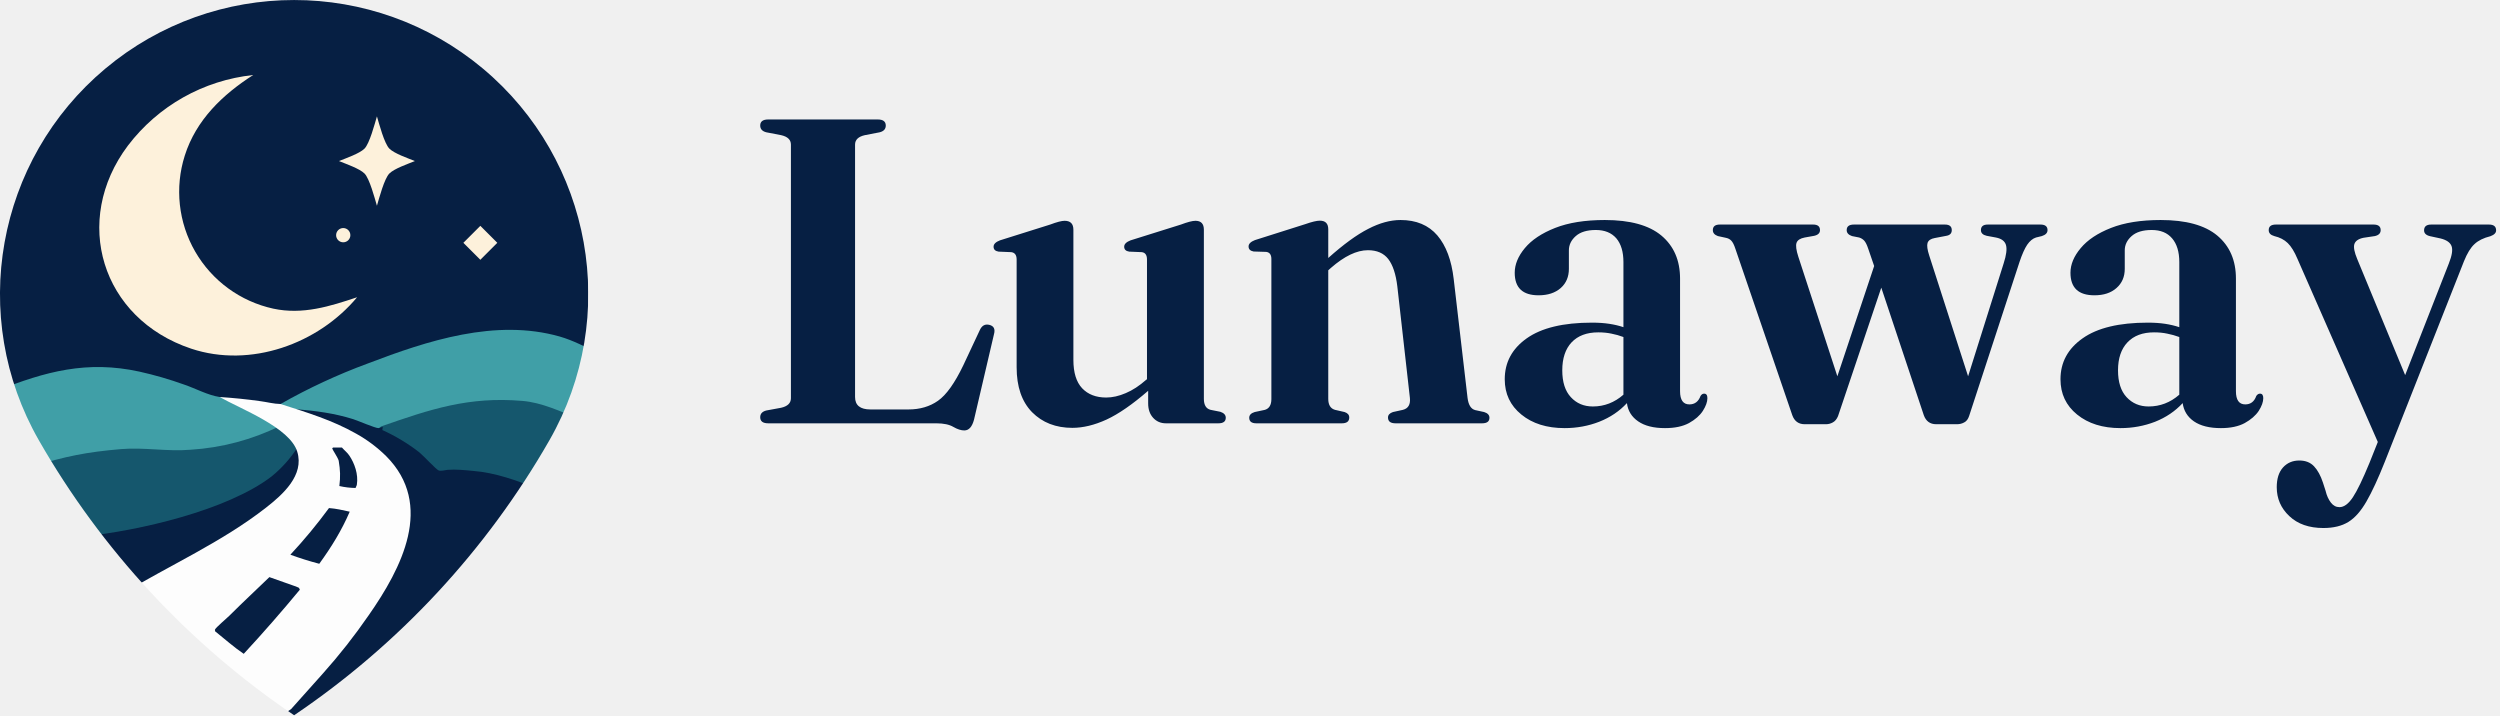
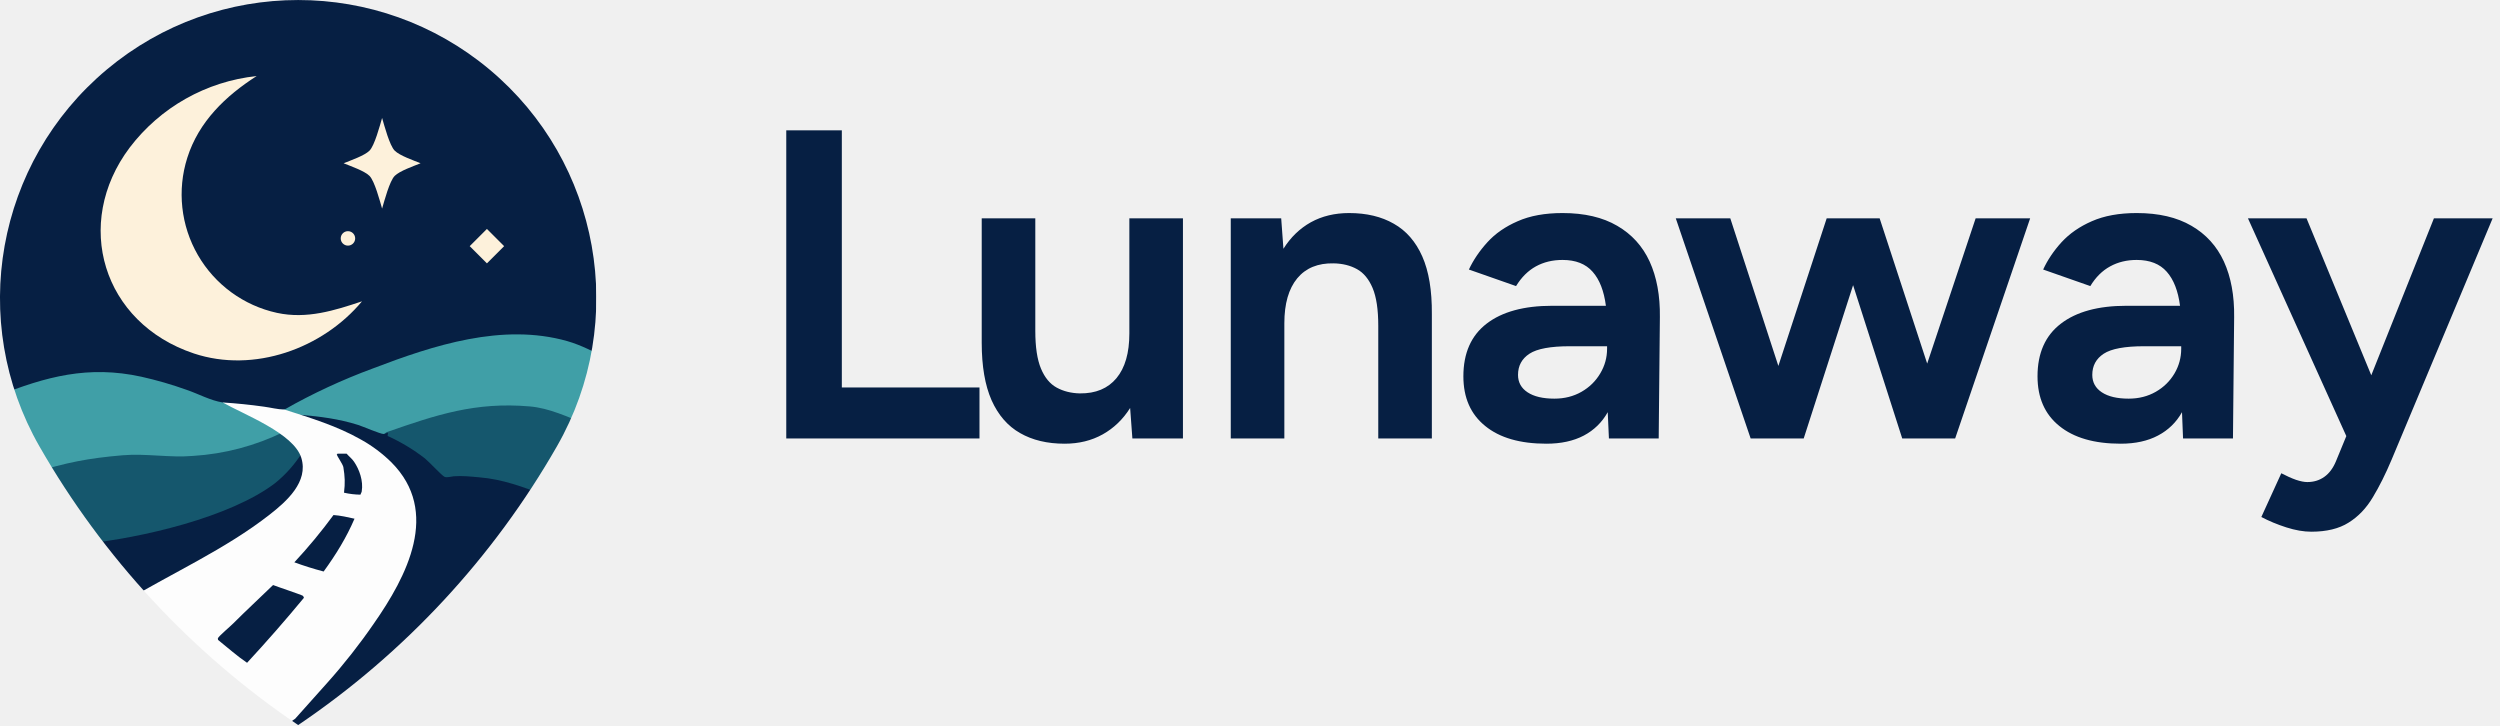
- <svg xmlns="http://www.w3.org/2000/svg" viewBox="0 0 1929.4 552">
+ <svg xmlns="http://www.w3.org/2000/svg" viewBox="0 0 1903.3 552">
  <g transform="translate(0 0) scale(1)">
    <mask id="lockup-pin">
      <path fill="#fff" d="M227 552A640 640 0 0 1 30 339.8 227 227 0 1 1 424 339.8 640 640 0 0 1 227 552Z" />
    </mask>
    <g mask="url(#lockup-pin)">
      <path fill="#061F43" d="M0 0H454V552H0Z" />
      <g fill="#FDF1DB">
        <path d="M195.4 57.9A140 140 0 0 0 98.7 112.4C55.3 170.2 78.1 245.9 147.6 269.1 193.3 284.3 245.6 265.4 275.6 229.4 254.7 236.4 233.6 243.1 210.9 238.2A92.3 92.3 0 0 1 142.6 120.1C151.3 92.6 171.8 73 195.4 57.9Z" />
        <path d="M290.9 89.8C292.6 95.6 296.6 110.8 300.5 114.7 304.3 118.5 314.8 122.1 320.2 124.3 314.8 126.5 304.3 130.1 300.5 133.9 296.6 137.8 292.6 153 290.9 158.8 289.2 153 285.2 137.8 281.3 133.9 277.5 130.1 267 126.5 261.6 124.3 267 122.1 277.5 118.5 281.3 114.7 285.2 110.8 289.2 95.6 290.9 89.8Z" />
        <circle cx="264.9" cy="181.5" r="5.5" />
        <path d="M370.7 174.3 383.8 187.4 370.7 200.5 357.6 187.4Z" />
      </g>
      <path fill="#409FA7" d="M-2.4 301.6C35.1 286.6 67.3 278 107.6 286.8Q125.1 290.7 142.1 296.8C151.2 299.9 160.1 304.9 169.5 306.4L188 311.5 205 315 216.5 311.8A455 455 0 0 1 283.9 280.5C329.9 262.9 382.5 245.7 431.9 259.7 442.6 262.8 452.2 267.9 462.1 272.9L471 583H-17Z" />
      <path fill="#15576D" d="M25 359.9C51.1 352.1 66.5 348.9 93.4 346.6 111.2 345.1 129.1 348.6 146.9 347.1A182 182 0 0 0 216.2 328.7L238 335 283 339 294.1 329.1C332.5 315.7 361.8 305.9 403.1 309.4 418.1 310.6 432.7 317.6 446.4 323.1L471 583H-17Z" />
      <path fill="#061F43" d="M64.2 414C107 409.7 175.4 393.9 209.6 367.7A95 95 0 0 0 229.8 345L235 323 228.5 315.8C243.8 317.1 258 318.9 272.6 323.5 276.1 324.6 289.7 330.5 292.1 330.4 293.1 330.3 294.4 329.6 295.4 329.4L295.1 331.9Q310.3 338.8 323.5 349C326.5 351.4 336.5 362.2 338.4 363 340.1 363.8 343.5 362.8 345.4 362.6 351.8 362.1 358.5 362.8 364.9 363.4 382.5 364.8 398.8 370.8 415.1 377.3L471 583H-17Z" />
      <path fill="#FDFDFD" d="M169.5 306.4Q185.3 307.4 200.9 309.6C206.2 310.3 211.2 311.7 216.5 311.8 236.8 318.3 256.4 324.2 274.9 334.7A107 107 0 0 1 297.9 351.9C335.6 389.6 309.8 438.7 284.5 474.9A452 452 0 0 1 249.1 519.9L224.7 547.2 143 603 94.2 458.4C131 436.2 171.4 418.3 205.4 391.7 218.2 381.7 235 366.8 229.4 348.6 223.7 329.9 185.7 315.6 169.5 306.4Z" />
      <path fill="#061F43" d="M263.9 345.4C265.8 347.6 268.1 349.3 269.6 351.6 273.6 357.5 276.7 366.1 275.4 374.1 275.3 374.9 274.5 376 274.4 376.6Q268 376.5 261.9 375.1C262.8 367.7 262.6 363 261.4 355.6 261 353.5 256.4 346.8 256.4 346.1 256.4 345.8 257 345.7 256.9 345.4zM269.9 394.9C263.7 409.3 255.9 422 246.4 435.1Q235 432.1 224.1 428.1A403 403 0 0 0 253.9 392.1C259.3 392.5 264.6 393.7 269.9 394.9ZM207.9 445.4C211.4 446.8 229.2 452.7 230.6 453.6 231 453.9 231.3 455.1 231.4 455.1A1170 1170 0 0 1 188.1 504.6C180.4 499.4 173.4 493.1 165.9 487.1 166.2 486.8 165.7 486.3 165.9 485.9 166.4 484.4 175.9 476.4 177.6 474.6 187.5 464.7 197.7 455.3 207.9 445.4Z" />
    </g>
  </g>
-   <path fill="#061F43" d="M678.9 102.1 667.5 104.3Q659.9 106 659.9 111.6V306.4Q659.9 316 671.8 316H701.1Q714.4 316 723.9 309.3Q733.5 302.6 743.4 282L756.2 254.7Q758.6 249.5 763.5 250.7Q768.8 252 767.1 258L751.7 323.9Q749.5 332.2 744.2 332.2Q740.5 332.2 735.8 329.5Q731.1 326.7 722.6 326.7H592.9Q586.7 326.7 586.7 322Q586.7 318 591.4 316.8L602.8 314.7Q610.4 313 610.4 307.3V111.6Q610.4 106 602.8 104.3L591.4 102.1Q586.7 100.9 586.7 96.9Q586.7 92.2 592.9 92.2H677.4Q683.6 92.2 683.6 96.9Q683.6 100.9 678.9 102.1ZM784.6 283.5V200.3Q784.6 195.1 780.4 194.6L770.7 194.2Q766.8 193.6 766.8 190.4Q766.8 187.4 771.7 185.5L810.5 173.3Q818.2 170.4 821.6 170.4Q828.4 170.4 828.4 177.3V277.8Q828.4 292.5 835.2 299.7Q842 306.8 853.7 306.8Q860.9 306.8 868.8 303.4Q876.7 300.1 884.7 293L885.2 292.7V200.3Q885.2 195.1 881.2 194.6L871.5 194.2Q867.6 193.6 867.6 190.4Q867.6 187.4 872.5 185.5L911.4 173.3Q919.1 170.4 922.6 170.4Q929.1 170.4 929.1 177.3V307.8Q929.1 315 934.3 316.3L941.8 317.8Q946 319.2 946 322.4Q946 326.7 940.3 326.7H899.8Q893.8 326.7 889.9 322.4Q886.1 318.2 886.1 311.3V301.6Q868 317.3 854 323.8Q840 330.2 827.6 330.2Q808.5 330.2 796.5 318.1Q784.6 305.9 784.6 283.5ZM1025.1 177V199.1Q1042.8 183.3 1056 176.6Q1069.1 169.8 1080.9 169.8Q1099.1 169.8 1109.3 181.7Q1119.4 193.6 1121.9 215.3L1132.6 307.1Q1133.6 315.2 1138.5 316.5L1145.4 318Q1149.5 319.3 1149.5 322.4Q1149.5 326.7 1143.8 326.7H1077Q1071.2 326.7 1071.2 322.2Q1071.2 319.3 1075 318L1082.7 316.3Q1088.9 314.7 1088.1 307.1L1078.4 221Q1076.7 206.8 1071.4 199.9Q1066.1 193.1 1055.7 193.1Q1042.8 193.1 1027.1 206.8L1025.1 208.6V307.8Q1025.1 314.8 1030.3 316.3L1037.7 318Q1041.3 319.2 1041.3 322.2Q1041.3 326.7 1035.6 326.7H969.6Q964.1 326.7 964.1 322.4Q964.1 319.3 968.3 318L976.2 316.3Q981.2 314.8 981.2 308V199.9Q981.2 194.9 977.2 194.4L967.5 194.1Q963.6 193.4 963.6 190.2Q963.6 187.2 968.5 185.3L1007.3 173Q1015 170.3 1018.6 170.3Q1025.1 170.3 1025.1 177ZM1161.3 292.7Q1161.3 273.1 1178.3 261.1Q1195.4 249 1228.6 249Q1236 249 1241.9 249.9Q1247.9 250.8 1252.9 252.5V202.3Q1252.9 190.4 1247.4 183.9Q1241.8 177.5 1231.6 177.5Q1221.4 177.5 1216.1 182.2Q1210.8 186.9 1210.8 193.2V207.5Q1210.8 216.7 1204.5 222.3Q1198.1 227.9 1187.4 227.9Q1169 227.9 1169 210.5Q1169 200.9 1176.8 191.5Q1184.7 182 1200.2 175.9Q1215.7 169.8 1238.5 169.8Q1267.8 169.8 1282.2 181.8Q1296.6 193.9 1296.6 215V301.9Q1296.6 312.1 1303.8 312.1Q1310 312.1 1312.4 305.6Q1313.5 303.8 1315.2 303.8Q1317.7 303.8 1317.7 307.3Q1317.7 311.6 1314.2 317.1Q1310.7 322.5 1303.5 326.5Q1296.3 330.4 1285 330.4Q1271.8 330.4 1264.3 325.2Q1256.7 320 1255.6 311.1Q1246.9 320.5 1234.2 325.5Q1221.6 330.4 1207.5 330.4Q1186.9 330.4 1174.1 319.9Q1161.3 309.5 1161.3 292.7ZM1205.7 285.8Q1205.7 299.4 1212.3 306.5Q1218.9 313.7 1229.3 313.7Q1242.5 313.7 1252.9 304.6V260.1Q1248.4 258.4 1243.7 257.5Q1239 256.5 1233.5 256.5Q1220.2 256.5 1212.9 264.2Q1205.7 271.9 1205.7 285.8ZM1409.2 327.4H1392.8Q1385.7 327.4 1383.2 320.4L1339.3 192Q1337.8 187.4 1336.1 185.7Q1334.5 184 1331.8 183.5L1325.8 182.2Q1321.9 180.8 1321.9 177.6Q1321.9 173.3 1327.3 173.3H1399.3Q1404.6 173.3 1404.6 177.6Q1404.6 181 1400.1 182L1392.8 183.3Q1387.6 184.3 1386.5 187.4Q1385.4 190.5 1387.9 198.2L1418 290.4L1446.4 205.3L1441.8 191.9Q1440.3 187.4 1438.7 185.7Q1437.1 184 1434.8 183.3L1429.3 182.2Q1425.2 180.8 1425.2 177.6Q1425.2 173.3 1430.8 173.3H1501Q1506.3 173.3 1506.3 177.6Q1506.3 181.3 1502.1 182L1493.2 183.7Q1488.6 184.5 1487.6 187.5Q1486.7 190.5 1488.9 197.2L1518.9 290.4L1546.3 203.4Q1549.5 193.6 1548.1 189Q1546.7 184.5 1540.3 183.3L1533.3 182Q1528.8 181 1528.8 177.6Q1528.8 173.3 1534.1 173.3H1574.7Q1580.2 173.3 1580.2 177.6Q1580.2 180.8 1575.8 182.2L1571.3 183.3Q1567.5 184.5 1564.5 188.9Q1561.6 193.2 1558.6 202.1L1519.7 321Q1518.5 324.7 1515.9 326Q1513.4 327.4 1510.3 327.4H1494.3Q1487.2 327.4 1484.7 320.4L1451.9 222L1418.5 321.2Q1417 324.7 1414.5 326Q1412 327.4 1409.2 327.4ZM1590.2 292.7Q1590.2 273.1 1607.3 261.1Q1624.4 249 1657.6 249Q1664.9 249 1670.9 249.9Q1676.8 250.8 1681.9 252.5V202.3Q1681.9 190.4 1676.3 183.9Q1670.8 177.5 1660.6 177.5Q1650.4 177.5 1645.1 182.2Q1639.8 186.9 1639.8 193.2V207.5Q1639.8 216.7 1633.4 222.3Q1627.1 227.9 1616.4 227.9Q1597.9 227.9 1597.9 210.5Q1597.9 200.9 1605.8 191.5Q1613.7 182 1629.2 175.9Q1644.7 169.8 1667.5 169.8Q1696.8 169.8 1711.2 181.8Q1725.6 193.9 1725.6 215V301.9Q1725.6 312.1 1732.8 312.1Q1739 312.1 1741.3 305.6Q1742.5 303.8 1744.2 303.8Q1746.7 303.8 1746.7 307.3Q1746.7 311.6 1743.2 317.1Q1739.6 322.5 1732.4 326.5Q1725.2 330.4 1714 330.4Q1700.8 330.4 1693.2 325.2Q1685.7 320 1684.5 311.1Q1675.8 320.5 1663.2 325.5Q1650.5 330.4 1636.5 330.4Q1615.9 330.4 1603 319.9Q1590.2 309.5 1590.2 292.7ZM1634.6 285.8Q1634.6 299.4 1641.2 306.5Q1647.9 313.7 1658.2 313.7Q1671.5 313.7 1681.9 304.6V260.1Q1677.3 258.4 1672.6 257.5Q1668 256.5 1662.4 256.5Q1649.2 256.5 1641.9 264.2Q1634.6 271.9 1634.6 285.8ZM1828.6 357.4 1835.1 341.1 1773.1 199.8Q1769.6 191.5 1765.6 187.6Q1761.6 183.7 1755.2 182.2Q1750.9 181 1750.9 177.6Q1750.9 173.3 1756.4 173.3H1831.8Q1837.3 173.3 1837.3 177.6Q1837.3 181.2 1832.8 182.2L1824.1 183.5Q1818.2 184.7 1817 188.4Q1815.9 192 1819.2 199.9L1856.2 289.5L1889.9 203.4Q1893.6 194.1 1892 189.9Q1890.4 185.7 1883.4 184L1875.5 182.3Q1870.8 181.2 1870.8 177.8Q1870.8 173.3 1876.3 173.3H1920.9Q1926.4 173.3 1926.4 177.8Q1926.4 180.7 1922 182.3Q1914 184.3 1909.7 188.4Q1905.3 192.4 1901.6 201.6L1840.5 356.4Q1832.8 375.8 1826.4 386.9Q1820 398.1 1812.4 402.8Q1804.8 407.5 1793.1 407.5Q1776.5 407.5 1766.8 398.3Q1757.1 389.2 1757.1 376Q1757.1 366.2 1761.9 360.8Q1766.8 355.4 1774.5 355.4Q1781.7 355.4 1785.9 359.9Q1790.1 364.4 1792.7 372.3L1794.8 378.8Q1796.1 384.3 1798.9 387.9Q1801.6 391.4 1805.5 391.4Q1810.8 391.4 1815.9 383.7Q1820.9 376.1 1828.6 357.4Z" />
+   <path fill="#061F43" d="M598.6 333.8V99.2H640.9V295H745.7V333.8ZM810.5 337.8Q790.7 337.8 776.6 329.7Q762.5 321.7 754.9 304.7Q747.4 287.7 747.4 260.9V166.2H788.2V252Q788.2 270.3 792.5 280.6Q796.8 290.9 804.5 295.1Q812.2 299.3 822.1 299.5Q840.2 299.7 850 287.9Q859.8 276.1 859.8 253.9V166.2H900.6V333.8H862.1L860.4 310.6Q852.2 323.6 839.5 330.7Q826.8 337.8 810.5 337.8ZM937 333.8V166.2H975.4L977.1 189.4Q985.3 176.3 998 169.2Q1010.7 162.2 1027.1 162.2Q1047 162.2 1061.1 170.3Q1075.3 178.3 1082.8 195.2Q1090.3 212.1 1090.1 239.1V333.8H1049.3V248Q1049.3 229.5 1045 219.3Q1040.7 209.1 1033.1 204.9Q1025.5 200.7 1015.4 200.5Q997.4 200.1 987.6 211.9Q977.8 223.8 977.8 246.1V333.8ZM1177.3 337.8Q1147.2 337.8 1130.7 324.3Q1114.1 310.9 1114.1 286.5Q1114.1 260 1131.8 246.4Q1149.5 232.8 1181.6 232.8H1222.6Q1220.4 215.8 1212.5 206.9Q1204.6 197.9 1189.6 197.9Q1178.2 197.9 1169.3 202.8Q1160.4 207.7 1154.2 217.8L1118.3 205.2Q1123.4 194.3 1132.4 184.4Q1141.4 174.5 1155.5 168.4Q1169.5 162.2 1189.6 162.2Q1214.6 162.2 1231.2 171.9Q1247.8 181.5 1255.9 199.1Q1264 216.8 1263.7 241.4L1262.8 333.8H1224.9L1224 313.8Q1217.5 325.4 1205.8 331.6Q1194 337.8 1177.3 337.8ZM1183.4 303.5Q1194.9 303.5 1204 298.3Q1213.1 293.1 1218.3 284.3Q1223.5 275.6 1223.5 265.5V263.6H1195.2Q1173.1 263.6 1164.4 269.3Q1155.7 275 1155.7 285.4Q1155.7 293.9 1163 298.7Q1170.3 303.5 1183.4 303.5ZM1332.8 333.8 1275.8 166.2H1317.3L1353.9 278.6L1390.7 166.2H1431L1467.2 276.8L1504.1 166.2H1545.6L1488.5 333.8H1448.2L1410.8 217.1L1373.2 333.8ZM1614.5 337.8Q1584.4 337.8 1567.8 324.3Q1551.2 310.9 1551.2 286.5Q1551.2 260 1569 246.4Q1586.7 232.8 1618.8 232.8H1659.7Q1657.5 215.8 1649.6 206.9Q1641.7 197.9 1626.7 197.9Q1615.4 197.9 1606.5 202.8Q1597.5 207.7 1591.4 217.8L1555.5 205.2Q1560.5 194.3 1569.5 184.4Q1578.6 174.5 1592.6 168.4Q1606.7 162.2 1626.7 162.2Q1651.8 162.2 1668.4 171.9Q1685 181.5 1693.1 199.1Q1701.2 216.8 1700.9 241.4L1700 333.8H1662L1661.2 313.8Q1654.7 325.4 1642.9 331.6Q1631.2 337.8 1614.5 337.8ZM1620.6 303.5Q1632.1 303.5 1641.2 298.3Q1650.3 293.1 1655.5 284.3Q1660.6 275.6 1660.6 265.5V263.6H1632.4Q1610.3 263.6 1601.6 269.3Q1592.9 275 1592.9 285.4Q1592.9 293.9 1600.2 298.7Q1607.5 303.5 1620.6 303.5ZM1759.6 404.8Q1750.9 404.8 1740.6 401.5Q1730.3 398.2 1721.6 393.6L1736.8 360.3Q1742.9 363.5 1748 365.3Q1753.1 367 1756.6 367Q1764 367 1769.6 363Q1775.1 359.1 1778.4 351.2L1786.3 332L1711.4 166.2H1756L1805.3 285.7L1853 166.2H1897.7L1820.8 349.9Q1813.9 366.3 1806.4 378.7Q1799 391.1 1788 397.9Q1777.1 404.8 1759.6 404.8Z" />
</svg>
